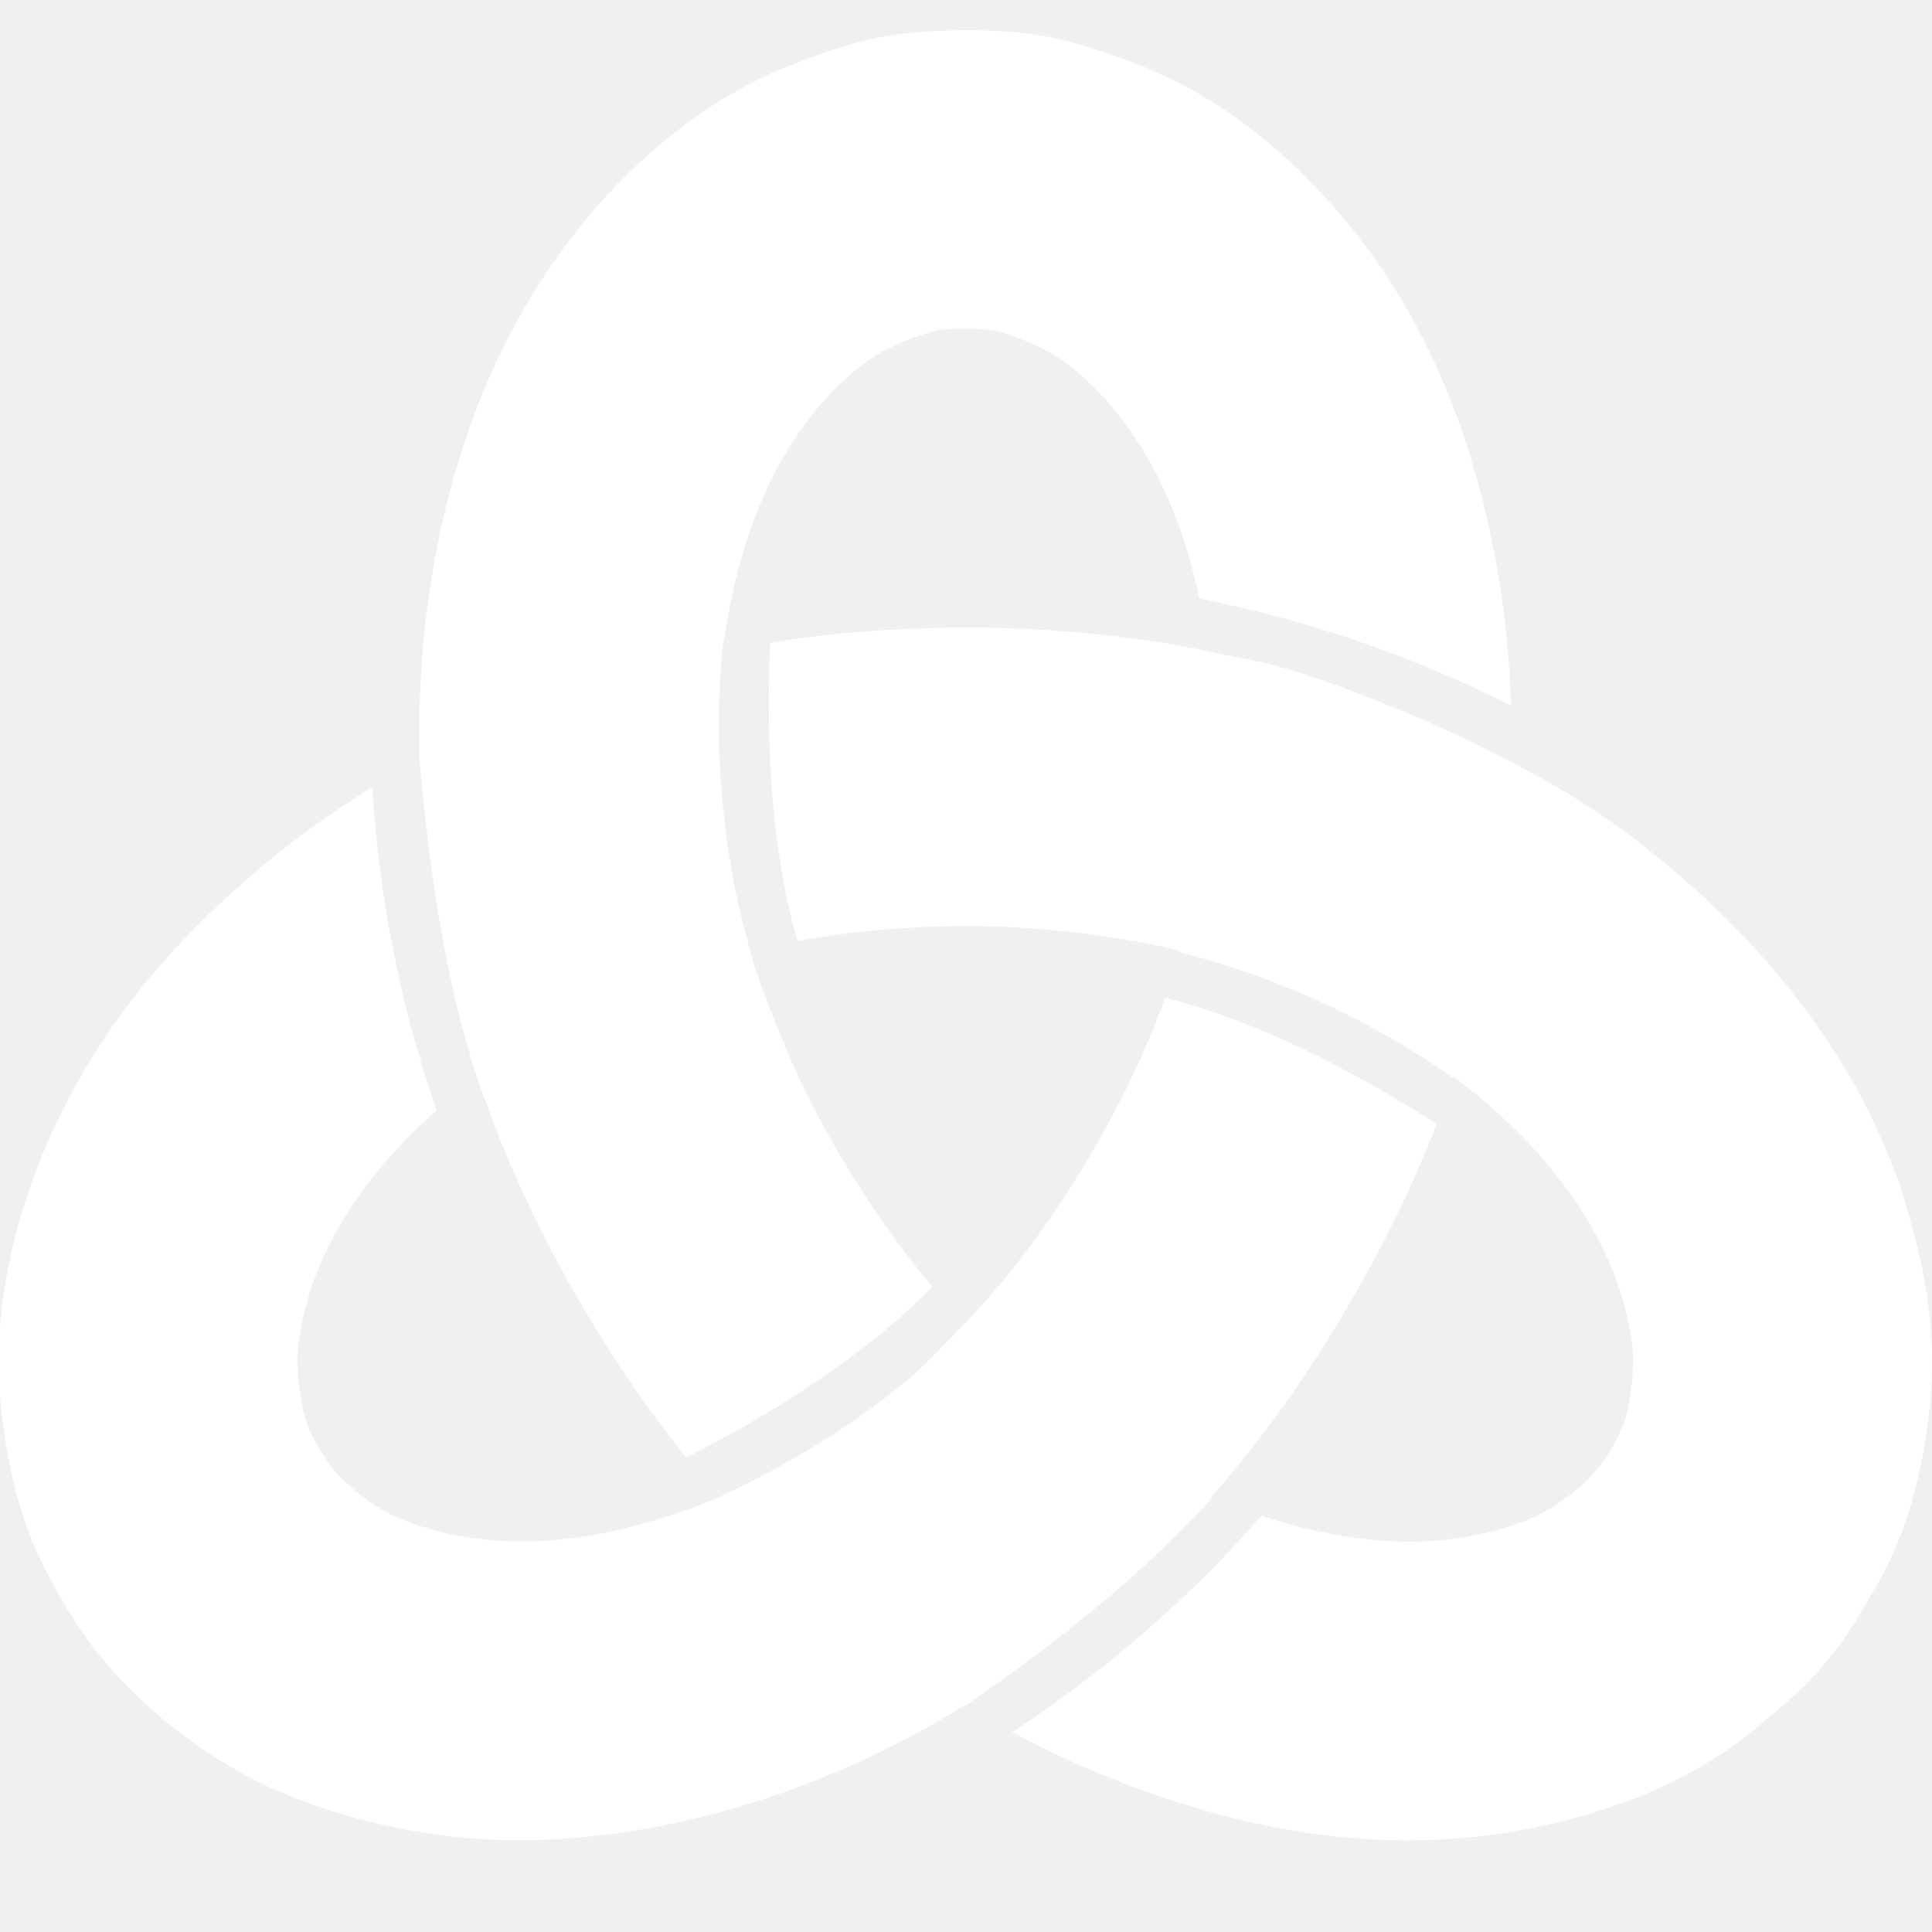
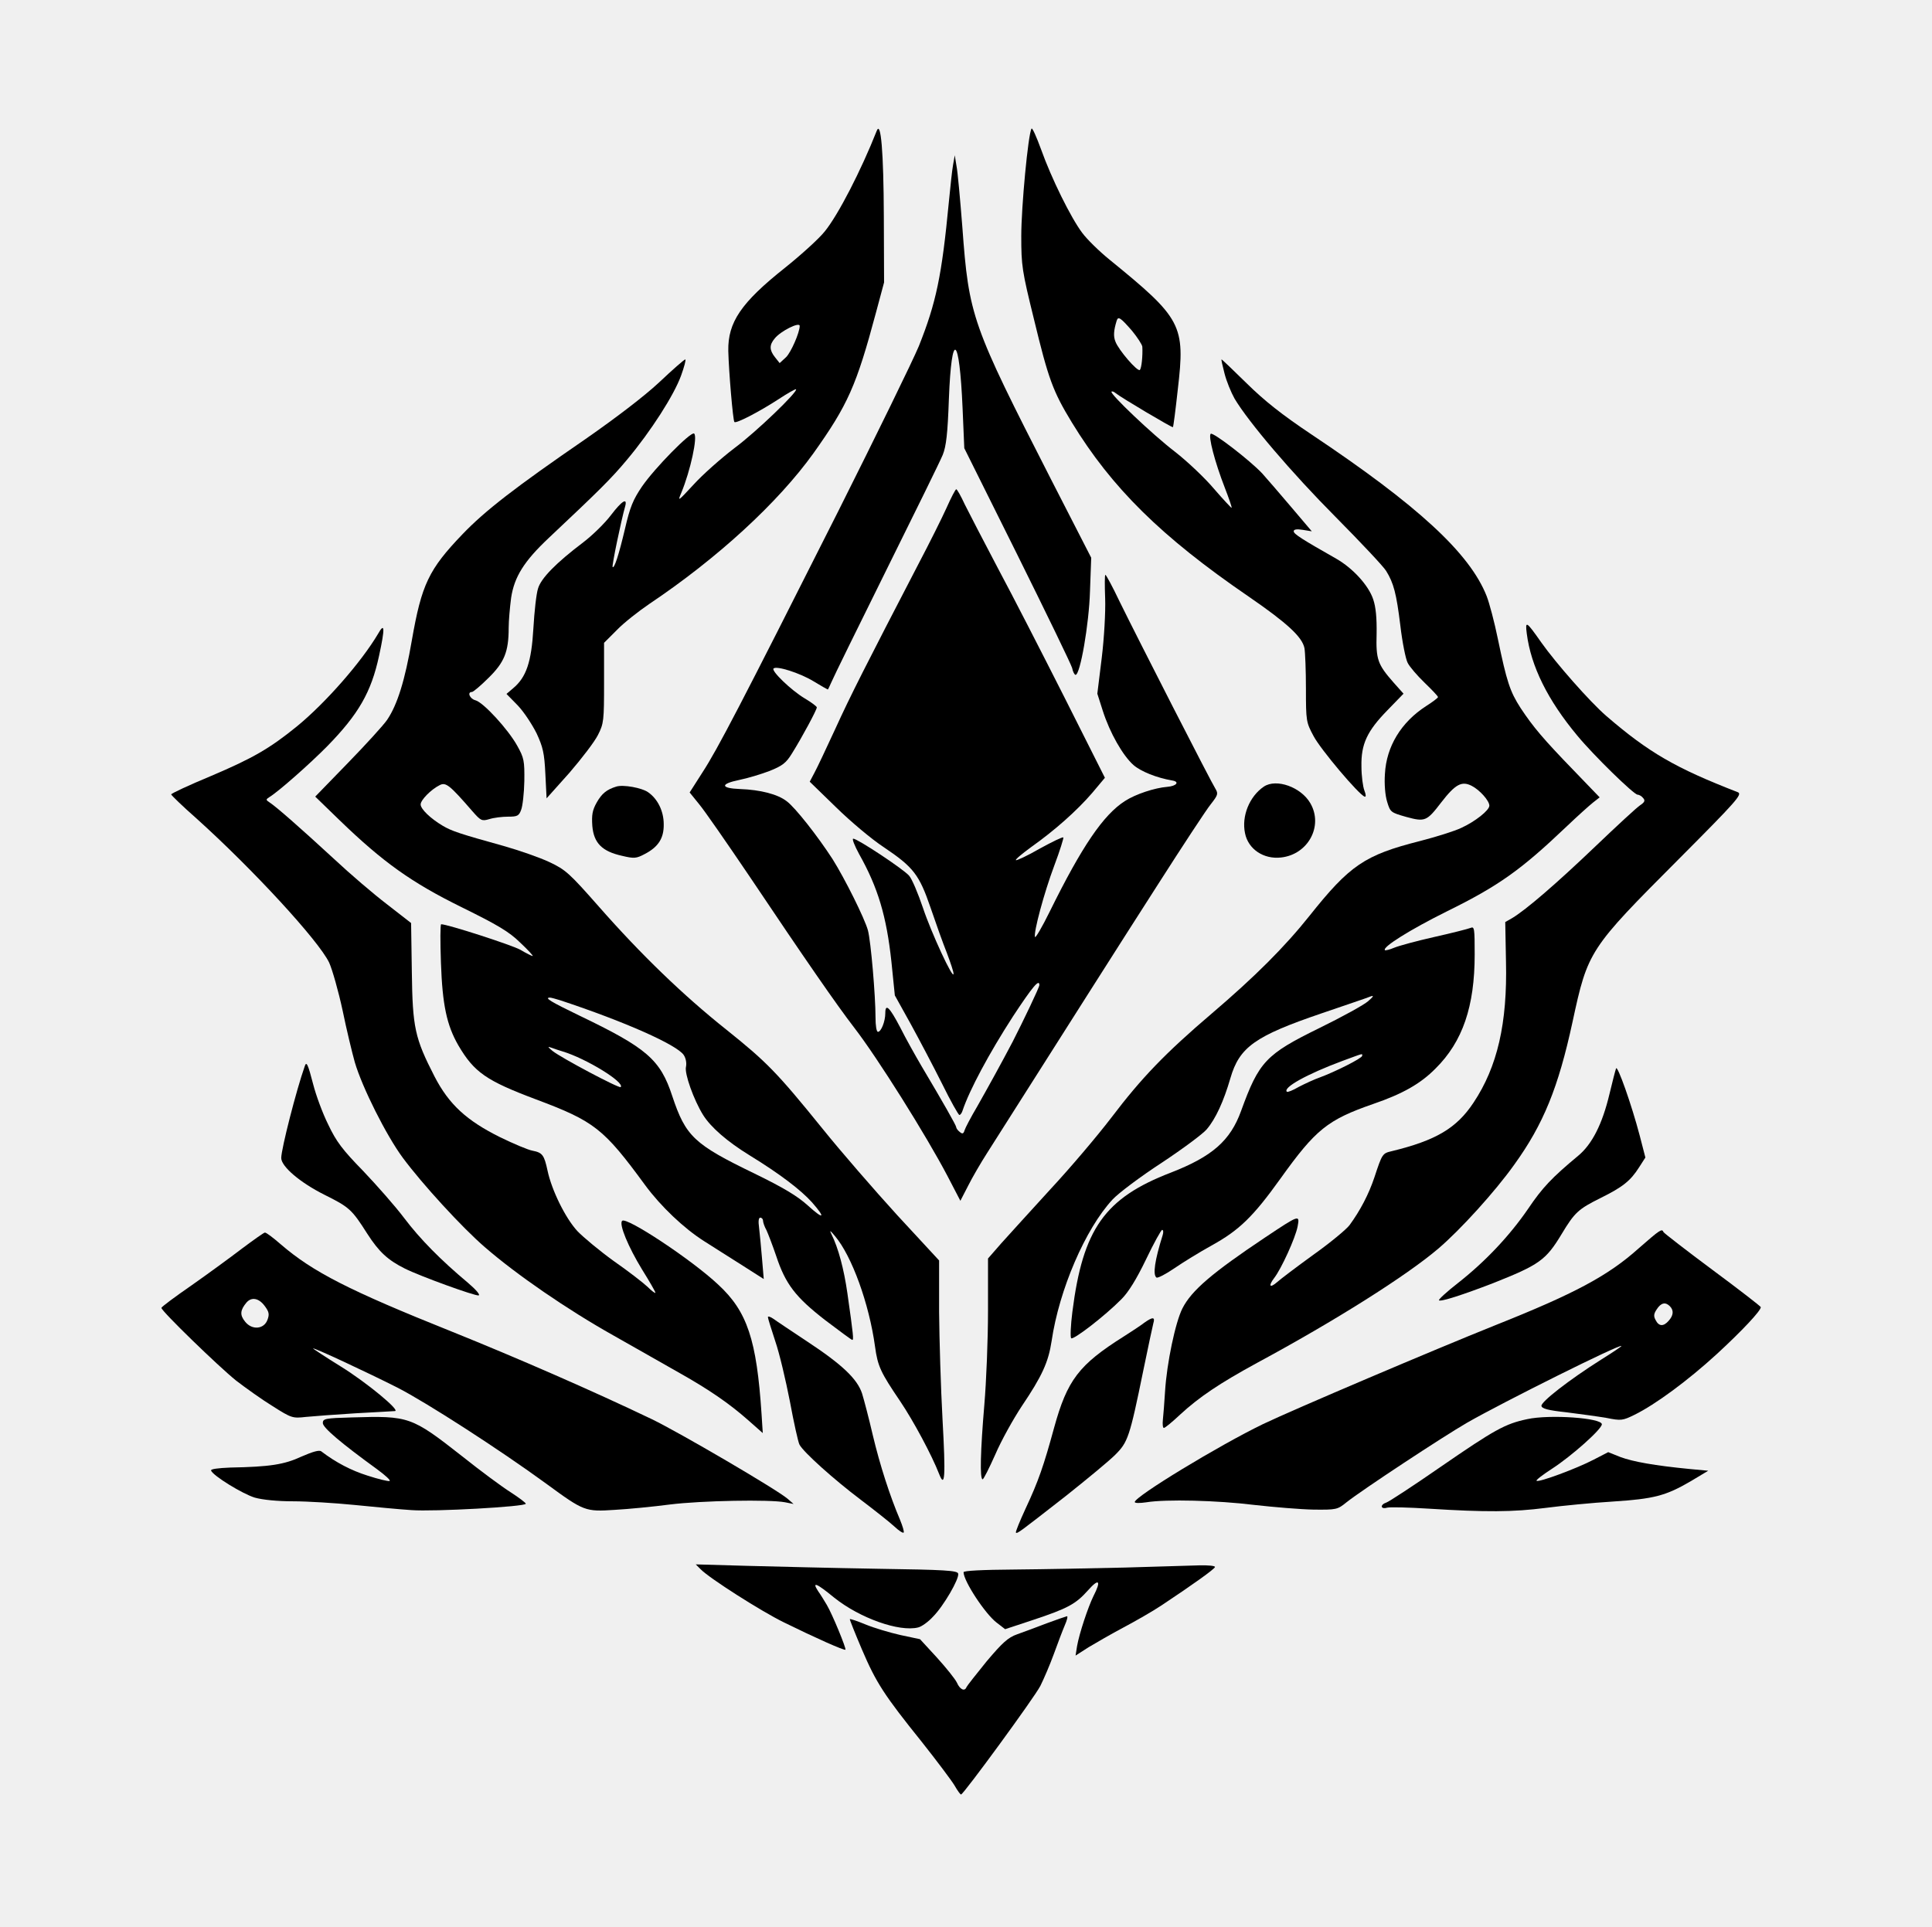
- <svg xmlns="http://www.w3.org/2000/svg" width="1024" height="1024" viewBox="0 0 270.933 270.933" version="1.1" id="svg5" xml:space="preserve">
-   <defs id="defs2" />
-   <g id="layer1">
-     <path id="path8932" style="fill:#ffffff;stroke-width:0.072" d="M 134.213,4.26 C 125.237,4.376 120.089,5.481 110.292,9.396 93.275,16.196 77.776,32.264 68.885,52.325 62.266,67.258 58.724,85.085 58.813,103.019 l 0.018,3.568 v 0 c 1.39,15.897 3.685,30.983 8.065,44.519 0.04,-0.026 -0.001,-0.001 0,0 0.026,0.026 0.417,1.109 0.87,2.407 6.109,17.496 16.632,36.222 28.487,50.889 13.221,-6.804 25.136,-14.442 34.501,-23.946 -7.031,-8.325 -14.132,-19.428 -18.915,-29.742 -2.562,-5.524 -6.288,-15.286 -6.564,-17.195 -0.002,-0.014 -0.014,0.016 0,0 -4.148,-14.306 -5.213,-29.139 -3.986,-42.331 l 0.018,-0.094 c -0.017,-0.194 0.317,-1.893 0.618,-3.689 2.804,-16.718 9.627,-29.384 19.881,-36.901 2.103,-1.542 6.537,-3.47 9.547,-4.152 0.762,-0.172 2.381,-0.259 4.001,-0.259 1.62,-1.17e-4 3.241,0.086 4.008,0.258 3.144,0.706 7.397,2.559 9.636,4.196 9.437,6.902 16.185,18.744 19.172,33.399 15.611,3.013 30.677,8.408 43.729,15.004 -0.163,-4.646 -0.593,-10.152 -1.169,-14.266 C 207.615,62.425 199.941,44.022 187.96,30.088 179.028,19.7 169.724,12.884 158.848,8.76 149.202,5.103 143.902,4.135 134.213,4.26 Z M 133.522,88.027 c -8.91,0.086 -17.292,0.779 -25.524,2.097 -0.59,14.856 0.182,28.986 3.825,41.819 7.608,-1.349 15.332,-2.039 23.047,-2.067 7.728,-0.029 15.448,0.605 23.035,1.902 3.785,0.647 7.61,1.471 7.557,1.629 -0.001,0.005 -0.035,0.12 -0.039,0.133 14.36,3.595 27.614,10.013 38.35,17.642 l -0.011,0.093 c 0.084,-0.197 0.139,-0.259 0.199,-0.207 0.065,0.056 0.665,0.53 1.334,1.054 13.502,10.572 21.558,22.81 23.507,35.707 0.551,3.649 -0.098,9.56 -1.369,12.461 -2.016,4.602 -4.484,7.497 -9.052,10.622 -3.724,2.548 -9.727,4.418 -16.269,5.068 -6.787,0.675 -14.784,-0.265 -22.884,-2.687 -0.699,-0.209 -1.499,-0.465 -2.332,-0.742 -10.421,12.004 -22.658,22.345 -34.948,30.36 5.09,2.729 11.09,5.491 16.292,7.431 12.737,4.751 23.718,7.123 35.434,7.653 19.094,0.864 39.254,-4.909 51.417,-14.725 6.362,-5.134 8.592,-7.247 11.637,-11.024 2.13,-2.643 3.118,-4.165 6.565,-10.119 3.84,-6.631 6.34,-15.147 7.329,-24.964 0.864,-8.57 -0.056,-17.001 -2.911,-26.667 -0.494,-1.672 -0.914,-3.104 -0.935,-3.182 -0.461,-1.766 -2.97,-7.874 -4.551,-11.084 -7.516,-15.258 -20.586,-29.945 -36.749,-41.298 -3.898,-2.738 -9.106,-5.956 -18.587,-10.634 -9.481,-4.678 -23.672,-10.149 -30.641,-11.563 -6.969,-1.414 -7.493,-1.526 -8.103,-1.658 -6.635,-1.44 -17.825,-2.701 -26.281,-2.96 -1.513,-0.046 -3.01,-0.076 -4.49,-0.091 -1.296,-0.012 -2.579,-0.012 -3.852,0 z M 52.216,110.396 C 38.649,118.704 25.927,130.098 17.316,141.785 4.23,159.544 -2.101,180.851 0.318,198.994 1.907,210.916 4.385,217.757 10.69,227.623 c 5.734,8.973 16.038,17.789 26.641,22.794 9.273,4.377 21.594,7.247 32.629,7.601 20.5,0.658 43.91,-5.898 63.502,-17.783 1.003,-0.608 1.846,-1.118 1.873,-1.134 0.005,-0.002 0.081,0.047 0.099,0.053 13.16,-9.078 25.051,-18.615 34.635,-29.155 l -0.216,-0.096 0.524,-0.591 c 12.378,-13.974 24.231,-33.792 31.101,-51.698 -12.557,-7.969 -25.169,-14.401 -38.096,-17.707 -5.36,15.06 -15.406,31.913 -26.281,43.785 -0.576,0.629 -1.208,1.299 -1.403,1.488 l -5.592,5.712 c -5.237,5.368 -17.248,13.586 -29.253,19.016 0.026,0.034 0,-0.005 0,0 0,0.051 -1.495,0.658 -3.504,1.423 -6.757,2.574 -14.285,4.295 -20.631,4.716 -7.58,0.504 -14.655,-0.585 -20.902,-3.217 -2.614,-1.101 -5.355,-3.028 -8.085,-5.683 -1.542,-1.499 -3.427,-4.443 -4.545,-7.101 -0.904,-2.148 -1.714,-7.863 -1.472,-10.386 1.154,-12.03 7.819,-23.605 19.504,-33.96 -5.234,-14.988 -8.14,-30.708 -9,-45.304 z" />
+ <svg xmlns="http://www.w3.org/2000/svg" version="1.0" width="790pt" height="788pt" viewBox="0 0 790 788" preserveAspectRatio="xMidYMid meet">
+   <g transform="translate(0,788) scale(0.1,-0.1)" fill="#000000" stroke="none">
+     <path d="M3585 7345 c-64 -162 -158 -345 -213 -412 -24 -30 -97 -96 -162 -148 -180 -143 -234 -223 -232 -340 2 -83 19 -285 25 -291 7 -7 100 41 180 93 38 25 70 43 72 41 9 -9 -162 -174 -251 -240 -55 -42 -131 -109 -168 -150 -64 -69 -66 -71 -50 -33 37 89 68 231 52 242 -14 8 -160 -140 -213 -217 -36 -53 -49 -84 -69 -171 -26 -110 -44 -165 -51 -158 -4 4 36 195 51 247 11 39 -13 24 -58 -35 -24 -32 -75 -82 -113 -111 -111 -84 -173 -147 -185 -189 -7 -21 -15 -94 -19 -163 -8 -138 -29 -200 -83 -245 l-27 -23 46 -47 c25 -26 59 -78 77 -114 26 -56 32 -81 36 -166 l5 -100 93 104 c50 58 103 127 117 155 24 47 25 59 25 214 l0 163 53 53 c28 29 88 76 132 106 279 187 526 414 671 616 141 198 176 277 256 576 l33 123 -1 270 c-1 265 -12 393 -29 350z m-315 -798 c0 -27 -36 -109 -56 -128 l-26 -24 -19 24 c-23 29 -24 50 -1 77 24 30 102 69 102 51z" />
+     <path d="M4218 7354 c-14 -22 -42 -321 -42 -439 0 -122 3 -142 52 -341 59 -244 77 -294 155 -422 163 -267 365 -467 723 -712 157 -108 219 -165 228 -211 3 -17 6 -92 6 -166 0 -132 1 -137 31 -193 28 -54 186 -241 209 -248 6 -2 6 7 -1 25 -6 15 -12 60 -12 98 -2 92 23 145 107 231 l65 67 -41 46 c-65 74 -72 94 -69 199 1 64 -3 109 -14 141 -19 57 -83 127 -151 166 -139 79 -174 101 -174 112 0 8 12 10 37 6 l37 -6 -84 99 c-46 54 -99 116 -119 138 -51 54 -199 168 -210 162 -12 -8 17 -117 57 -220 17 -44 30 -81 28 -83 -1 -1 -34 34 -72 78 -38 45 -109 112 -159 151 -94 72 -268 238 -260 246 2 3 10 0 17 -6 22 -18 231 -142 234 -139 2 1 11 71 20 154 31 264 17 290 -279 531 -42 34 -93 84 -112 110 -46 61 -126 223 -168 341 -19 52 -36 90 -39 85z m411 -827 c22 -27 41 -56 42 -65 2 -37 -3 -87 -10 -95 -9 -9 -87 81 -100 116 -9 22 -7 46 5 85 6 20 16 13 63 -41z" />
+     <path d="M3897 7205 c-4 -22 -11 -89 -17 -150 -29 -304 -52 -413 -123 -591 -25 -60 -173 -363 -329 -674 -402 -798 -494 -974 -555 -1068 l-53 -83 38 -47 c22 -26 114 -159 206 -295 228 -340 358 -528 429 -620 95 -123 294 -440 382 -608 l52 -100 32 62 c17 34 52 94 77 133 388 611 515 812 699 1099 101 158 198 306 216 328 29 37 31 43 19 63 -16 24 -315 609 -393 768 -28 59 -54 107 -57 107 -3 1 -3 -43 -1 -96 2 -55 -4 -162 -14 -244 l-18 -146 22 -69 c29 -91 82 -184 126 -223 30 -26 94 -52 158 -63 32 -5 18 -23 -20 -26 -51 -4 -130 -30 -173 -58 -88 -56 -176 -185 -308 -453 -31 -63 -58 -109 -60 -103 -6 19 37 180 79 292 23 61 39 113 37 115 -3 3 -46 -18 -97 -46 -50 -29 -94 -49 -97 -47 -3 3 26 27 63 54 96 68 187 149 249 221 l52 62 -165 328 c-91 180 -213 418 -272 528 -58 110 -119 228 -136 262 -16 35 -32 63 -35 62 -3 0 -21 -34 -40 -77 -19 -42 -69 -142 -111 -222 -217 -418 -283 -548 -343 -680 -37 -80 -75 -161 -86 -181 l-19 -36 107 -104 c59 -58 147 -132 196 -164 122 -82 145 -113 191 -247 21 -62 51 -146 67 -186 15 -40 28 -78 27 -85 -1 -26 -91 168 -125 270 -20 59 -45 119 -57 132 -25 28 -211 151 -228 151 -6 0 5 -28 24 -63 77 -137 112 -254 132 -440 l14 -138 65 -117 c35 -64 93 -174 128 -244 35 -71 67 -128 71 -128 4 0 10 8 13 18 28 84 109 235 206 385 81 123 108 155 108 128 0 -9 -67 -149 -109 -231 -44 -84 -103 -191 -145 -265 -26 -44 -49 -88 -52 -98 -4 -14 -9 -16 -20 -6 -8 6 -14 15 -14 19 0 7 -54 102 -142 250 -24 41 -64 112 -87 158 -44 84 -61 100 -61 58 0 -33 -17 -76 -30 -76 -6 0 -10 25 -10 59 0 89 -19 311 -31 356 -13 48 -94 211 -145 292 -61 94 -152 210 -187 236 -37 29 -108 47 -191 50 -80 3 -82 21 -4 37 35 7 91 24 125 37 52 21 67 32 91 71 42 67 102 179 102 189 0 4 -23 21 -50 37 -55 33 -137 112 -127 122 12 12 107 -18 163 -52 31 -19 58 -34 59 -34 1 0 8 15 16 33 7 17 108 223 224 457 116 234 220 445 230 470 14 35 20 86 25 228 11 285 43 264 56 -37 l7 -164 217 -436 c119 -240 220 -448 224 -463 3 -16 10 -28 14 -28 19 0 55 207 59 342 l5 137 -163 318 c-326 638 -337 668 -364 1035 -9 114 -19 226 -24 250 l-7 43 -7 -40z" />
+     <path d="M2695 6316 c-61 -57 -178 -146 -300 -231 -288 -198 -411 -293 -504 -390 -138 -144 -167 -205 -207 -434 -28 -163 -59 -263 -101 -325 -15 -22 -88 -102 -161 -177 l-133 -137 100 -97 c177 -171 293 -254 498 -355 148 -73 194 -100 240 -145 32 -30 55 -55 51 -55 -3 0 -26 11 -51 26 -37 20 -297 104 -323 104 -4 0 -4 -71 -1 -157 6 -174 24 -256 71 -338 65 -111 115 -145 317 -221 240 -90 277 -119 447 -351 64 -87 159 -177 241 -229 34 -22 103 -65 153 -97 l91 -58 -7 83 c-4 46 -9 102 -12 126 -4 28 -2 42 5 42 6 0 11 -6 11 -12 0 -7 6 -25 14 -39 7 -15 25 -62 40 -106 38 -115 79 -168 200 -262 58 -44 108 -81 111 -81 6 0 5 16 -20 191 -14 98 -37 185 -65 241 -9 18 -6 17 14 -7 69 -81 140 -277 164 -452 11 -81 23 -106 103 -224 54 -80 129 -220 159 -297 24 -62 27 -11 14 223 -7 127 -13 325 -14 440 l0 210 -171 185 c-93 102 -231 261 -305 353 -187 231 -228 273 -394 406 -176 140 -349 307 -522 504 -119 135 -135 150 -201 181 -40 19 -124 48 -187 66 -180 50 -213 61 -250 83 -49 29 -90 68 -90 87 0 18 42 61 78 79 25 13 41 0 133 -106 35 -40 39 -42 70 -33 19 6 53 10 77 10 37 0 44 3 53 28 6 15 12 68 13 117 1 83 -1 95 -29 145 -37 67 -139 178 -171 186 -23 6 -35 34 -14 34 5 0 36 26 68 58 64 63 82 106 82 204 0 29 5 85 10 123 13 86 53 150 154 245 206 194 255 242 320 320 98 117 192 264 221 344 13 36 21 66 17 66 -4 0 -52 -42 -107 -94z m-404 -2527 c263 -87 477 -182 505 -224 9 -14 12 -33 9 -48 -7 -27 32 -136 70 -197 32 -51 99 -109 190 -165 124 -76 210 -142 255 -192 58 -66 49 -73 -17 -13 -42 38 -98 72 -217 130 -248 120 -282 152 -337 317 -49 150 -104 197 -381 330 -116 56 -144 73 -119 73 4 0 23 -5 42 -11z m9 -209 c97 -29 256 -127 238 -146 -7 -6 -244 120 -279 148 -20 17 -21 19 -4 13 11 -4 31 -11 45 -15z" />
+     <path d="M5007 6353 c8 -32 27 -78 41 -103 57 -96 233 -303 414 -485 103 -104 196 -203 206 -220 31 -50 42 -93 58 -223 8 -69 22 -138 30 -153 8 -16 39 -52 69 -81 30 -29 55 -55 55 -59 0 -3 -22 -20 -49 -37 -102 -66 -162 -165 -168 -277 -3 -42 1 -88 9 -114 13 -43 15 -44 78 -62 77 -21 84 -18 143 59 58 75 84 89 125 68 33 -17 72 -61 72 -81 0 -19 -58 -65 -115 -91 -27 -13 -104 -37 -170 -54 -225 -57 -286 -99 -450 -305 -101 -127 -223 -249 -400 -400 -191 -163 -287 -263 -410 -425 -58 -76 -170 -208 -250 -294 -79 -87 -169 -185 -200 -220 l-55 -63 0 -214 c0 -118 -7 -290 -15 -384 -16 -189 -19 -305 -7 -305 4 0 27 46 52 102 24 56 73 144 108 197 83 123 109 180 122 266 31 211 138 459 249 579 25 27 116 95 202 151 86 57 168 118 183 136 37 43 70 116 97 209 37 128 101 173 374 266 99 34 189 64 200 69 14 5 11 -1 -10 -19 -16 -15 -107 -65 -201 -111 -218 -107 -246 -137 -319 -338 -44 -122 -118 -187 -288 -253 -270 -104 -359 -230 -402 -569 -7 -55 -9 -104 -5 -108 8 -9 138 91 206 160 28 28 61 81 100 162 32 67 62 121 66 121 5 0 6 -10 2 -22 -32 -102 -41 -162 -25 -173 5 -3 38 14 73 38 35 24 103 66 152 93 112 62 169 116 282 274 144 201 192 240 379 305 120 41 194 83 255 145 111 110 160 254 160 466 0 107 -1 116 -17 109 -10 -4 -76 -21 -148 -37 -71 -16 -145 -36 -164 -44 -19 -8 -36 -12 -38 -10 -12 12 103 84 254 159 213 105 303 170 488 346 44 42 93 86 108 98 l28 22 -104 108 c-127 131 -168 180 -219 257 -44 68 -57 109 -93 282 -14 69 -35 148 -46 176 -69 175 -280 370 -719 663 -118 79 -190 136 -262 207 -55 54 -101 98 -103 98 -2 0 4 -26 12 -57z m563 -2791 c0 -10 -112 -66 -172 -88 -23 -8 -62 -26 -87 -39 -24 -14 -46 -23 -49 -20 -17 17 82 72 227 126 90 33 81 31 81 21z" />
+     <path d="M6243 5289 c17 -134 86 -273 207 -418 66 -80 231 -241 246 -241 6 0 17 -6 23 -14 9 -10 6 -17 -12 -29 -13 -8 -96 -85 -185 -170 -157 -150 -282 -258 -339 -292 l-28 -16 3 -161 c6 -253 -35 -431 -133 -578 -69 -104 -153 -154 -334 -198 -38 -9 -39 -10 -71 -107 -23 -69 -58 -136 -102 -196 -13 -17 -79 -72 -148 -121 -69 -50 -135 -100 -147 -111 -31 -27 -38 -17 -13 16 29 37 87 164 96 211 9 49 8 49 -133 -45 -217 -145 -301 -217 -338 -290 -29 -57 -64 -225 -71 -339 -3 -47 -7 -100 -9 -117 -2 -18 0 -33 4 -33 5 0 35 25 67 55 77 71 160 127 314 211 319 172 612 357 742 468 90 77 231 232 310 343 119 165 180 315 238 583 63 292 67 298 436 668 235 236 260 264 240 272 -255 99 -364 162 -538 312 -68 59 -206 216 -266 301 -61 87 -66 90 -59 36z" />
+     <path d="M1546 5288 c-68 -115 -213 -281 -331 -378 -112 -91 -181 -131 -353 -204 -89 -37 -162 -71 -162 -75 0 -3 46 -48 103 -98 231 -208 500 -500 543 -590 13 -29 38 -117 55 -196 16 -78 39 -173 50 -212 30 -102 128 -298 196 -390 80 -108 243 -286 336 -366 129 -112 337 -255 524 -360 98 -56 221 -125 273 -155 119 -67 202 -124 279 -192 l60 -53 -5 78 c-20 303 -58 419 -177 529 -107 101 -376 279 -393 261 -14 -13 25 -107 82 -200 30 -48 54 -90 54 -94 0 -4 -15 7 -32 24 -18 17 -80 65 -139 106 -58 42 -124 97 -148 122 -49 53 -105 167 -122 247 -14 65 -21 74 -62 82 -17 3 -77 28 -132 55 -137 68 -209 134 -268 248 -81 158 -90 200 -93 428 l-3 200 -99 77 c-55 42 -152 125 -216 185 -140 129 -236 213 -262 230 -18 12 -18 13 -1 24 36 22 163 134 235 207 128 131 180 221 212 370 25 115 23 138 -4 90z" />
+     <path d="M5168 4663 c-59 -40 -92 -121 -77 -191 13 -65 76 -107 147 -99 111 12 174 129 120 222 -38 66 -139 102 -190 68z" />
+     <path d="M2520 4663 c-39 -12 -59 -28 -80 -65 -18 -32 -21 -51 -18 -96 6 -70 40 -104 121 -122 50 -12 59 -11 93 7 56 29 79 65 78 122 0 54 -25 104 -64 131 -25 18 -102 32 -130 23z" />
+     <path d="M1246 3519 c-34 -96 -96 -338 -96 -375 0 -35 78 -101 176 -150 102 -51 112 -59 176 -160 47 -73 83 -107 153 -142 64 -32 288 -113 302 -110 8 2 -11 24 -44 52 -111 93 -195 178 -260 264 -36 48 -112 134 -168 193 -84 86 -110 120 -143 190 -23 46 -50 120 -61 163 -22 85 -28 97 -35 75z" />
+     <path d="M6608 3510 c-3 -8 -15 -55 -27 -105 -29 -122 -71 -205 -128 -252 -107 -89 -146 -130 -204 -216 -76 -111 -176 -217 -287 -304 -46 -36 -81 -68 -78 -71 7 -7 99 23 221 70 189 75 216 94 280 200 54 90 69 103 159 148 91 45 123 70 159 127 l25 39 -23 89 c-33 126 -92 293 -97 275z" />
+     <path d="M6700 2774 c-125 -112 -262 -185 -586 -314 -252 -101 -821 -343 -949 -404 -180 -87 -524 -296 -525 -319 0 -5 21 -5 48 -1 79 13 289 8 442 -11 80 -9 188 -18 241 -19 94 -1 98 0 135 30 63 50 392 267 494 326 145 83 630 325 630 313 0 -2 -37 -27 -82 -55 -133 -84 -248 -174 -245 -190 2 -11 27 -18 102 -26 55 -7 129 -17 164 -23 60 -12 66 -11 115 13 85 42 217 139 337 249 102 94 179 176 179 191 0 3 -89 72 -197 152 -109 81 -199 151 -201 155 -6 16 -15 9 -102 -67z m128 -236 c17 -17 15 -38 -5 -60 -21 -24 -40 -23 -53 3 -9 16 -8 26 5 45 17 26 35 30 53 12z" />
+     <path d="M990 2774 c-47 -36 -140 -104 -207 -151 -68 -47 -123 -88 -123 -92 0 -13 234 -240 305 -297 39 -30 106 -78 150 -105 77 -49 82 -50 135 -44 30 3 123 10 205 15 83 4 154 9 160 9 23 2 -116 117 -221 182 -63 39 -114 73 -114 74 0 6 218 -96 345 -160 119 -61 417 -253 610 -394 153 -112 158 -114 279 -106 55 3 157 13 226 22 129 16 408 21 470 9 l35 -7 -24 21 c-44 38 -444 272 -556 326 -242 116 -554 252 -820 359 -417 167 -566 243 -697 356 -31 27 -60 49 -65 48 -4 0 -46 -30 -93 -65z m93 -236 c17 -23 19 -33 11 -55 -14 -40 -64 -44 -92 -8 -22 27 -20 47 6 78 21 24 51 18 75 -15z" />
+     <path d="M3140 2493 c0 -5 14 -49 30 -98 17 -49 43 -160 60 -247 16 -87 34 -167 39 -176 16 -31 141 -143 251 -226 58 -44 120 -93 137 -109 18 -17 35 -28 38 -25 3 3 -4 26 -15 53 -41 96 -82 223 -111 345 -16 69 -36 145 -44 171 -20 60 -81 118 -225 213 -63 42 -125 83 -137 92 -13 9 -23 12 -23 7z" />
+     <path d="M4680 2471 c-14 -11 -52 -36 -85 -57 -184 -116 -231 -178 -285 -374 -42 -154 -64 -218 -116 -329 -24 -52 -42 -96 -40 -99 6 -5 11 -1 202 148 87 69 179 145 204 170 52 52 59 71 115 345 19 94 38 180 41 193 8 26 -2 27 -36 3z" />
+     <path d="M1438 2083 c-108 -3 -118 -5 -118 -23 0 -19 76 -83 222 -189 34 -25 57 -46 51 -48 -6 -2 -47 8 -90 22 -67 21 -130 54 -189 99 -8 7 -35 -1 -81 -21 -71 -33 -130 -42 -291 -45 -50 -2 -81 -6 -79 -12 7 -21 129 -96 179 -111 32 -9 92 -15 157 -15 58 0 171 -7 251 -15 80 -8 184 -18 232 -21 91 -7 468 14 468 26 0 4 -28 25 -62 47 -35 22 -124 88 -198 147 -208 163 -217 166 -452 159z" />
+     <path d="M6245 2076 c-90 -19 -132 -42 -354 -195 -111 -77 -212 -143 -222 -146 -27 -9 -24 -29 3 -21 13 3 88 1 168 -4 236 -15 348 -14 480 3 69 9 193 21 275 26 168 11 216 23 320 84 l70 42 -75 7 c-144 14 -233 30 -284 49 l-50 20 -60 -31 c-69 -36 -225 -94 -233 -86 -3 3 26 25 63 49 79 51 204 162 204 182 0 26 -214 41 -305 21z" />
+     <path d="M2865 1462 c36 -37 248 -172 340 -217 130 -64 247 -116 252 -112 4 5 -53 144 -76 183 -10 17 -26 43 -36 57 -26 40 -7 33 66 -27 105 -84 266 -141 343 -122 14 3 42 23 61 44 43 43 108 155 103 176 -2 13 -54 16 -328 20 -179 3 -419 9 -535 12 l-210 6 20 -20z" />
+     <path d="M4600 1469 c-129 -3 -331 -7 -447 -8 -140 -1 -213 -5 -213 -11 0 -36 88 -170 135 -206 l35 -27 112 37 c145 48 177 66 227 122 45 51 55 40 22 -24 -22 -45 -58 -153 -67 -205 l-6 -38 53 34 c30 18 94 55 143 81 49 26 119 66 155 90 131 87 216 148 219 157 2 5 -26 8 -65 7 -37 -1 -174 -5 -303 -9z" />
+     <path d="M4280 1241 c-41 -16 -96 -36 -121 -45 -37 -13 -60 -34 -125 -111 -43 -53 -80 -100 -82 -105 -7 -19 -27 -10 -39 18 -7 15 -44 61 -82 103 l-69 75 -80 17 c-44 10 -108 29 -142 43 -34 14 -63 24 -65 22 -1 -2 21 -57 49 -123 59 -138 91 -187 246 -380 61 -77 121 -157 133 -177 12 -21 24 -38 27 -37 11 2 300 397 324 444 14 28 39 86 55 130 16 44 36 97 45 118 9 20 13 37 9 37 -5 -1 -42 -14 -83 -29z" />
  </g>
</svg>
